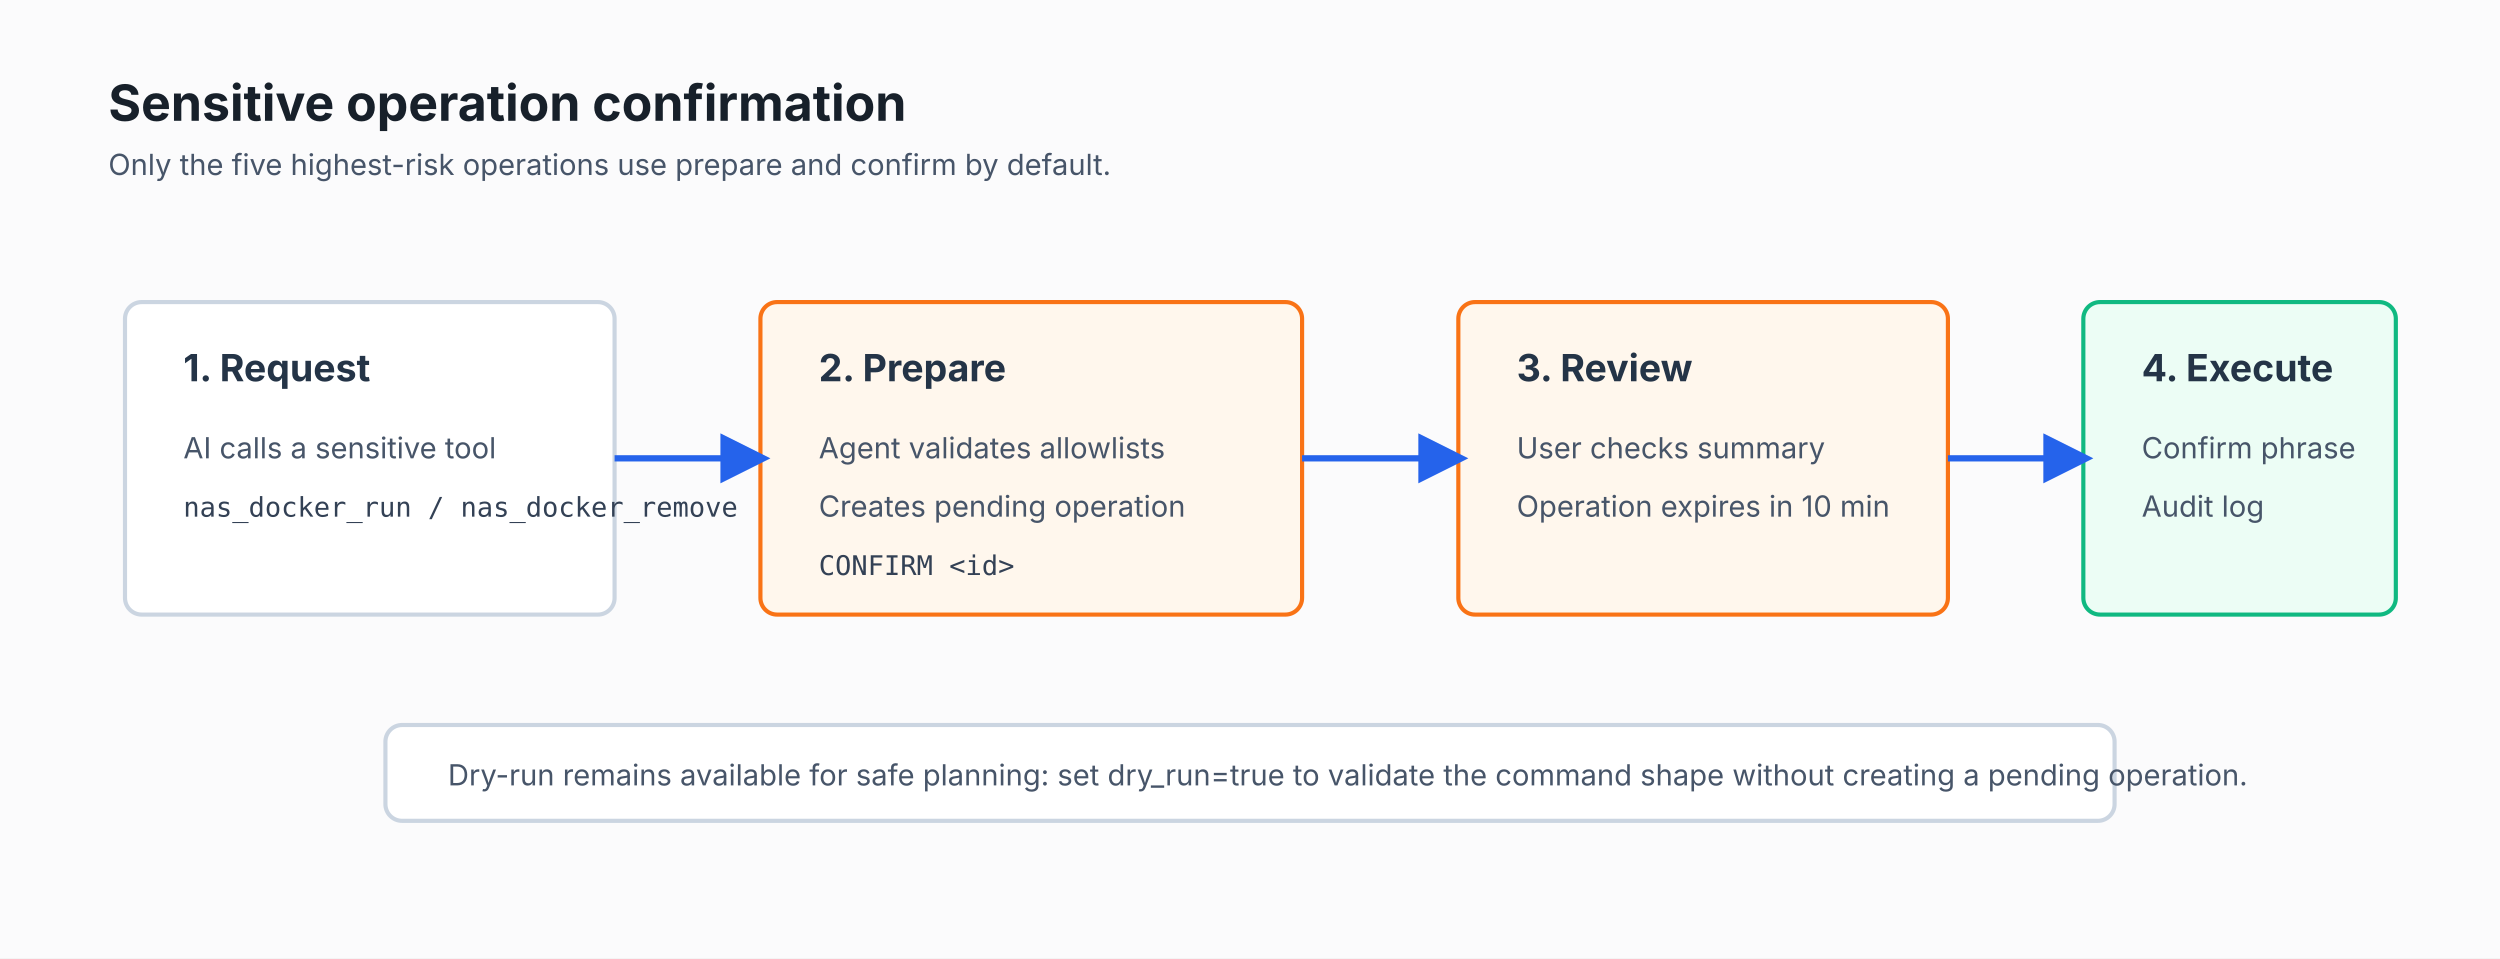
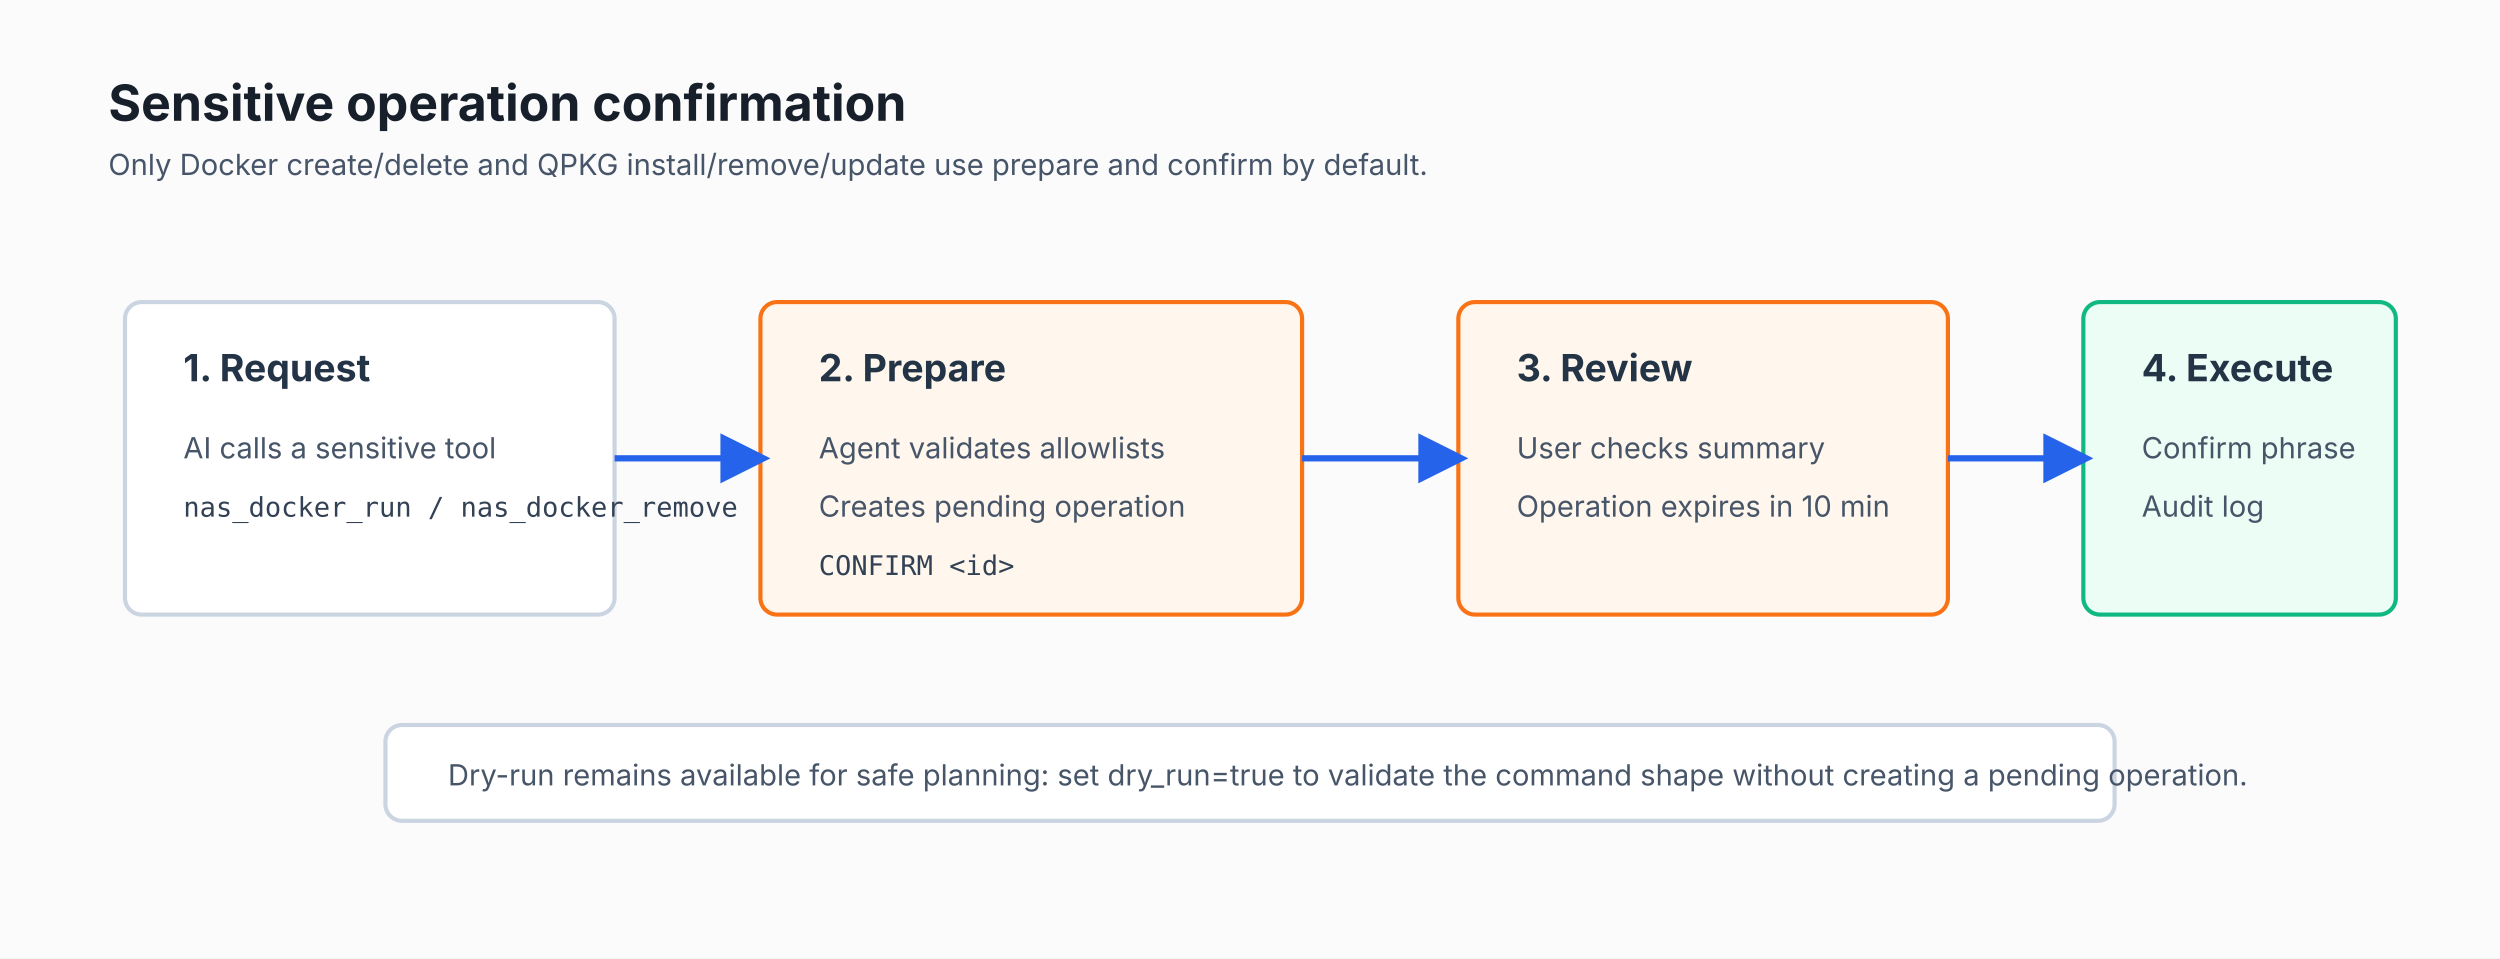
<svg xmlns="http://www.w3.org/2000/svg" width="1200" height="460" viewBox="0 0 1200 460" role="img" aria-labelledby="title desc">
  <defs>
    <style>
      .bg { fill: #fbfbfc; }
      .step { fill: #ffffff; stroke: #cbd5e1; stroke-width: 2; rx: 8; }
      .confirm { fill: #fff7ed; stroke: #f97316; stroke-width: 2; rx: 8; }
      .done { fill: #ecfdf5; stroke: #10b981; stroke-width: 2; rx: 8; }
      .title { font: 700 24px system-ui, -apple-system, BlinkMacSystemFont, "Segoe UI", sans-serif; fill: #17202a; }
      .label { font: 700 18px system-ui, -apple-system, BlinkMacSystemFont, "Segoe UI", sans-serif; fill: #243447; }
      .small { font: 14px system-ui, -apple-system, BlinkMacSystemFont, "Segoe UI", sans-serif; fill: #475569; }
      .mono { font: 13px ui-monospace, SFMono-Regular, Menlo, Consolas, monospace; fill: #334155; }
      .arrow { stroke: #2563eb; stroke-width: 3; fill: none; marker-end: url(#arrow); }
    </style>
    <marker id="arrow" viewBox="0 0 10 10" refX="8" refY="5" markerWidth="8" markerHeight="8" orient="auto-start-reverse">
      <path d="M 0 0 L 10 5 L 0 10 z" fill="#2563eb" />
    </marker>
  </defs>
  <rect class="bg" width="1200" height="460" />
  <text class="title" x="52" y="58">Sensitive operation confirmation</text>
-   <text class="small" x="52" y="84">Only the five highest-risk operations use prepare and confirm by default.</text>
+   <text class="small" x="52" y="84">Only Docker create/delete and QPKG install/remove/update use prepare and confirm by default.</text>
  <rect class="step" x="60" y="145" width="235" height="150" />
  <text class="label" x="88" y="183">1. Request</text>
  <text class="small" x="88" y="220">AI calls a sensitive tool</text>
  <text class="mono" x="88" y="248">nas_docker_run / nas_docker_remove</text>
  <rect class="confirm" x="365" y="145" width="260" height="150" />
  <text class="label" x="393" y="183">2. Prepare</text>
  <text class="small" x="393" y="220">Agent validates allowlists</text>
  <text class="small" x="393" y="248">Creates pending operation</text>
  <text class="mono" x="393" y="276">CONFIRM &lt;id&gt;</text>
  <rect class="confirm" x="700" y="145" width="235" height="150" />
  <text class="label" x="728" y="183">3. Review</text>
  <text class="small" x="728" y="220">User checks summary</text>
  <text class="small" x="728" y="248">Operation expires in 10 min</text>
  <rect class="done" x="1000" y="145" width="150" height="150" />
  <text class="label" x="1028" y="183">4. Execute</text>
  <text class="small" x="1028" y="220">Confirm phrase</text>
  <text class="small" x="1028" y="248">Audit log</text>
  <path class="arrow" d="M 295 220 C 325 220 335 220 365 220" />
  <path class="arrow" d="M 625 220 C 660 220 668 220 700 220" />
  <path class="arrow" d="M 935 220 C 962 220 972 220 1000 220" />
  <rect class="step" x="185" y="348" width="830" height="46" />
  <text class="small" x="215" y="377">Dry-run remains available for safe planning: set dry_run=true to validate the command shape without creating a pending operation.</text>
</svg>
